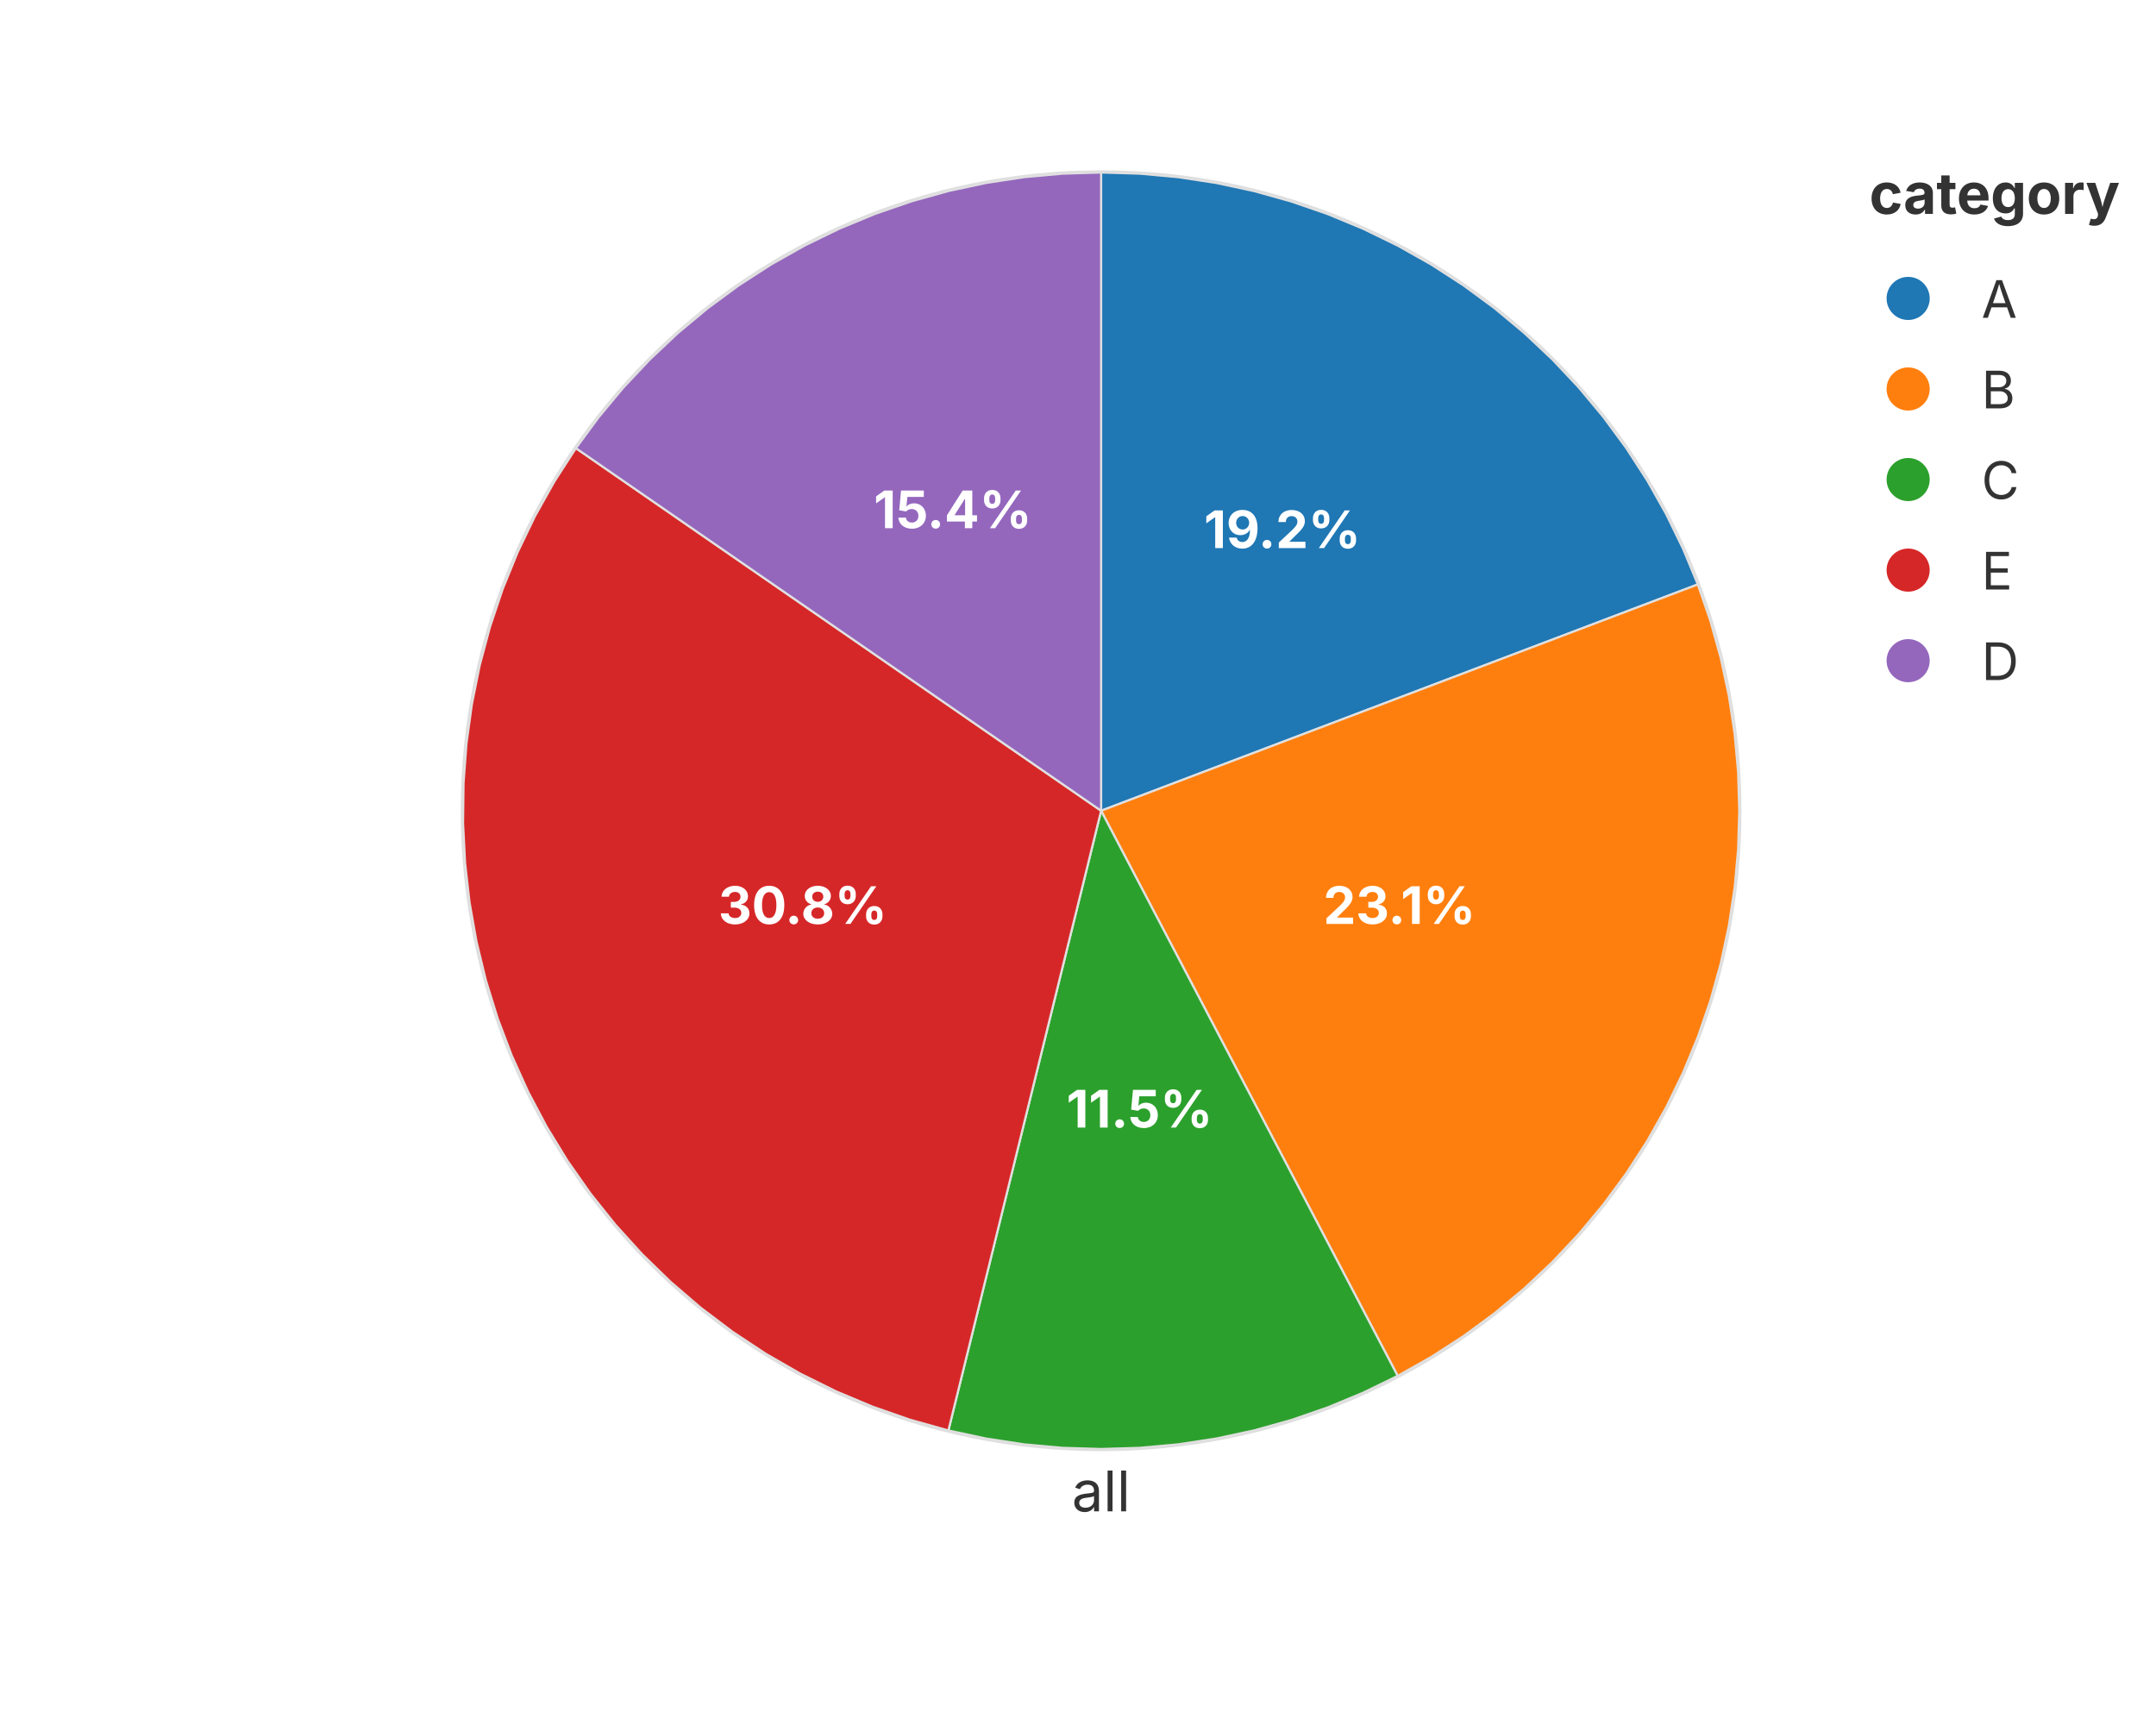
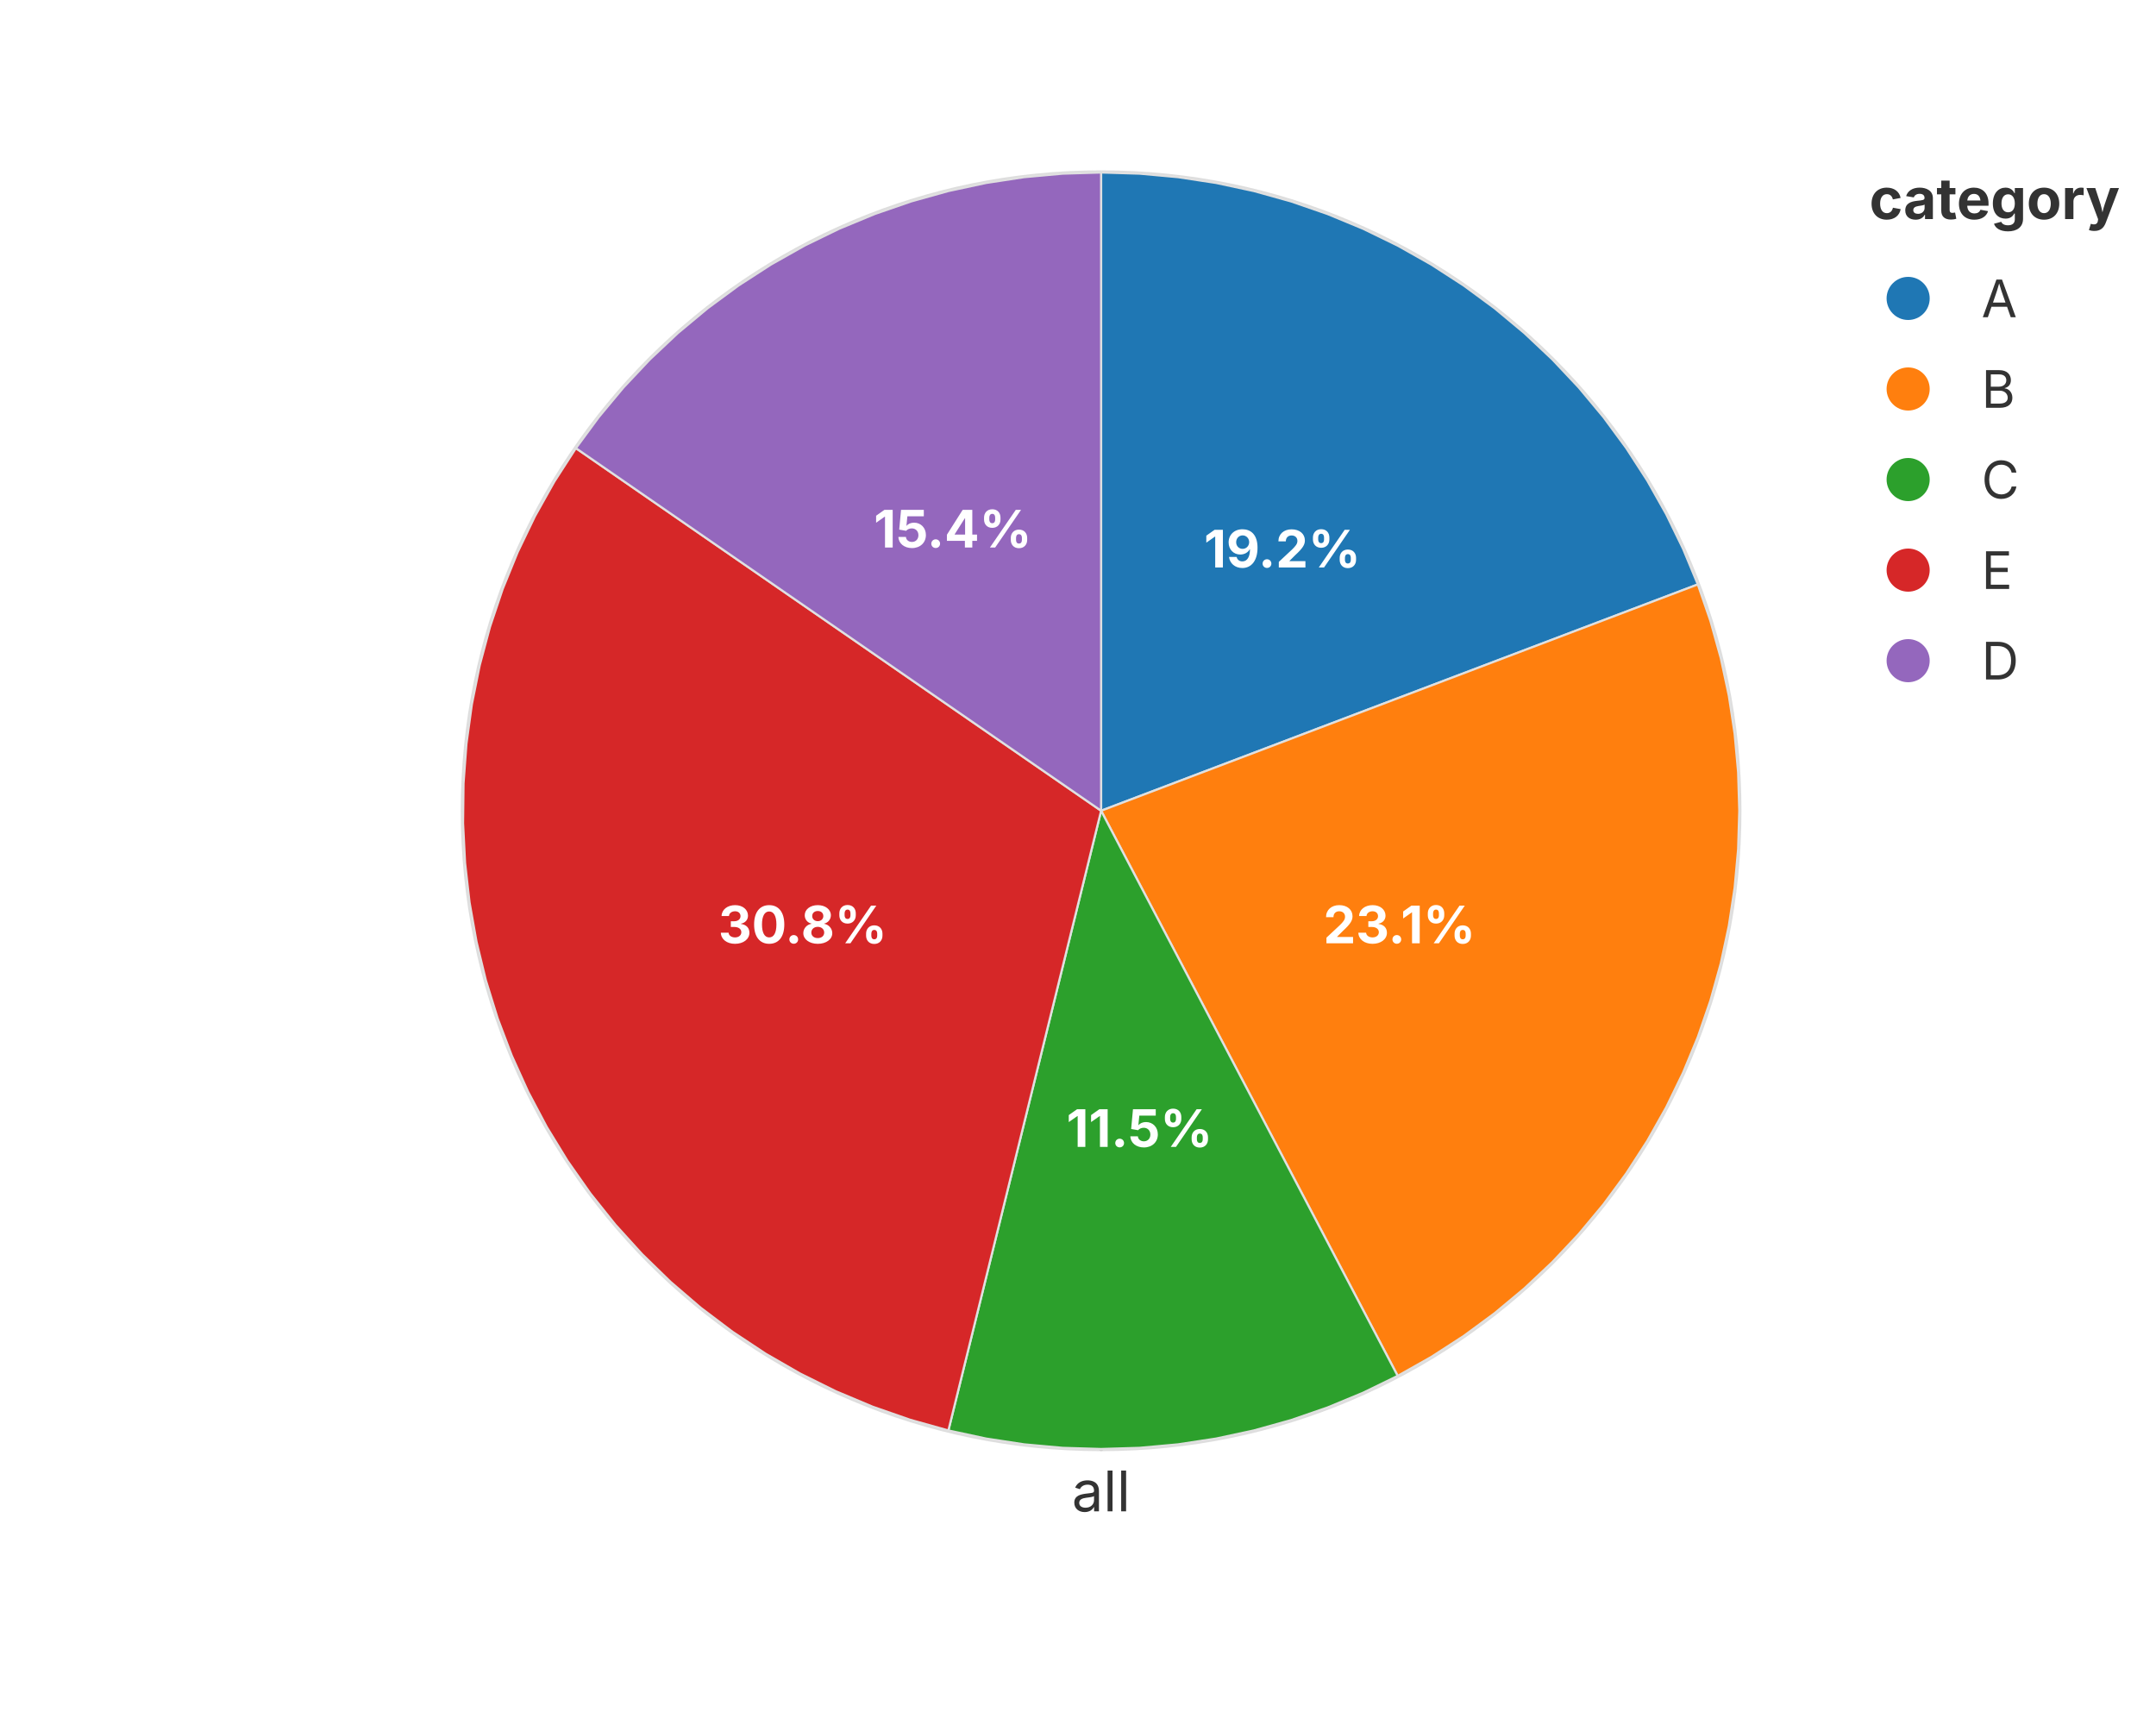
<svg xmlns="http://www.w3.org/2000/svg" width="500" height="400" viewBox="0 0 500 400">
-   <rect width="100%" height="100%" fill="rgba(255,255,255,1.000)" />
-   <circle cx="255.36" cy="188.00" r="148.00" fill="none" stroke="rgba(189,189,189,1.000)" stroke-width="1.00" opacity="0.5" />
-   <line x1="255.36" y1="188.00" x2="255.36" y2="336.00" stroke="rgba(189,189,189,1.000)" stroke-width="1.00" opacity="0.5" />
-   <text x="255.36" y="341.00" font-size="13" font-family="Inter, -apple-system, BlinkMacSystemFont, 'Segoe UI', Roboto, Helvetica, Arial, 'PingFang SC', 'Microsoft YaHei', Ubuntu, Cantarell, 'Noto Sans', sans-serif" fill="rgba(51,51,51,1.000)" text-anchor="middle" dominant-baseline="hanging">all</text>
-   <defs>
-     <clipPath id="plot-clip-area">
-       <rect x="92.200" y="40.000" width="326.320" height="296.000" />
-     </clipPath>
-   </defs>
-   <polygon points="255.360,188.000 255.360,40.000 264.296,40.270 273.199,41.079 282.038,42.424 290.779,44.301 299.390,46.701 307.842,49.618 316.101,53.039 324.139,56.953 331.926,61.344 339.434,66.198 346.634,71.497 353.502,77.220 360.012,83.348 366.140,89.858 371.863,96.726 377.162,103.926 382.016,111.434 386.408,119.221 390.321,127.259 393.742,135.518 255.360,188.000 255.360,188.000 255.360,188.000 255.360,188.000 255.360,188.000 255.360,188.000 255.360,188.000 255.360,188.000 255.360,188.000 255.360,188.000 255.360,188.000 255.360,188.000 255.360,188.000 255.360,188.000 255.360,188.000 255.360,188.000 255.360,188.000 255.360,188.000 255.360,188.000 255.360,188.000" fill="rgba(31,119,180,1.000)" stroke="rgba(224,224,224,1.000)" stroke-width="0.500" fill-opacity="1.000" stroke-opacity="1.000" clip-path="url(#plot-clip-area)" />
-   <text x="297.397" y="127.099" font-size="12.0" font-family="Inter, -apple-system, BlinkMacSystemFont, 'Segoe UI', Roboto, Helvetica, Arial, 'PingFang SC', 'Microsoft YaHei', Ubuntu, Cantarell, 'Noto Sans', sans-serif" fill="rgba(255,255,255,1.000)" fill-opacity="1.000" text-anchor="middle" font-weight="bold">19.2%</text>
-   <polygon points="255.360,188.000 393.742,135.518 396.659,143.970 399.059,152.581 400.936,161.322 402.281,170.161 403.090,179.064 403.360,188.000 403.090,196.936 402.281,205.839 400.936,214.678 399.059,223.419 396.659,232.030 393.742,240.482 390.321,248.741 386.408,256.779 382.016,264.566 377.162,272.074 371.863,279.274 366.140,286.142 360.012,292.652 353.502,298.780 346.634,304.503 339.434,309.802 331.926,314.656 324.139,319.047 255.360,188.000 255.360,188.000 255.360,188.000 255.360,188.000 255.360,188.000 255.360,188.000 255.360,188.000 255.360,188.000 255.360,188.000 255.360,188.000 255.360,188.000 255.360,188.000 255.360,188.000 255.360,188.000 255.360,188.000 255.360,188.000 255.360,188.000 255.360,188.000 255.360,188.000 255.360,188.000 255.360,188.000 255.360,188.000 255.360,188.000 255.360,188.000" fill="rgba(255,127,14,1.000)" stroke="rgba(224,224,224,1.000)" stroke-width="0.500" fill-opacity="1.000" stroke-opacity="1.000" clip-path="url(#plot-clip-area)" />
-   <text x="324.551" y="214.241" font-size="12.0" font-family="Inter, -apple-system, BlinkMacSystemFont, 'Segoe UI', Roboto, Helvetica, Arial, 'PingFang SC', 'Microsoft YaHei', Ubuntu, Cantarell, 'Noto Sans', sans-serif" fill="rgba(255,255,255,1.000)" fill-opacity="1.000" text-anchor="middle" font-weight="bold">23.1%</text>
-   <polygon points="255.360,188.000 324.139,319.047 316.101,322.961 307.842,326.382 299.390,329.299 290.779,331.699 282.038,333.576 273.199,334.921 264.296,335.730 255.360,336.000 246.424,335.730 237.521,334.921 228.682,333.576 219.941,331.699 255.360,188.000 255.360,188.000 255.360,188.000 255.360,188.000 255.360,188.000 255.360,188.000 255.360,188.000 255.360,188.000 255.360,188.000 255.360,188.000 255.360,188.000 255.360,188.000" fill="rgba(44,160,44,1.000)" stroke="rgba(224,224,224,1.000)" stroke-width="0.500" fill-opacity="1.000" stroke-opacity="1.000" clip-path="url(#plot-clip-area)" />
-   <text x="264.280" y="261.460" font-size="12.0" font-family="Inter, -apple-system, BlinkMacSystemFont, 'Segoe UI', Roboto, Helvetica, Arial, 'PingFang SC', 'Microsoft YaHei', Ubuntu, Cantarell, 'Noto Sans', sans-serif" fill="rgba(255,255,255,1.000)" fill-opacity="1.000" text-anchor="middle" font-weight="bold">11.5%</text>
-   <polygon points="255.360,188.000 219.941,331.699 211.054,329.213 202.339,326.177 193.831,322.604 185.561,318.507 177.563,313.904 169.868,308.810 162.505,303.247 155.503,297.236 148.889,290.800 142.689,283.965 136.927,276.756 131.626,269.202 126.805,261.333 122.485,253.178 118.681,244.770 115.409,236.142 112.680,227.326 110.507,218.357 108.896,209.270 107.856,200.101 107.388,190.884 107.496,181.656 108.179,172.453 109.434,163.311 111.256,154.264 113.639,145.348 116.573,136.599 120.046,128.049 124.045,119.732 128.555,111.681 133.558,103.926 255.360,188.000 255.360,188.000 255.360,188.000 255.360,188.000 255.360,188.000 255.360,188.000 255.360,188.000 255.360,188.000 255.360,188.000 255.360,188.000 255.360,188.000 255.360,188.000 255.360,188.000 255.360,188.000 255.360,188.000 255.360,188.000 255.360,188.000 255.360,188.000 255.360,188.000 255.360,188.000 255.360,188.000 255.360,188.000 255.360,188.000 255.360,188.000 255.360,188.000 255.360,188.000 255.360,188.000 255.360,188.000 255.360,188.000 255.360,188.000 255.360,188.000" fill="rgba(214,39,40,1.000)" stroke="rgba(224,224,224,1.000)" stroke-width="0.500" fill-opacity="1.000" stroke-opacity="1.000" clip-path="url(#plot-clip-area)" />
-   <text x="186.169" y="214.241" font-size="12.0" font-family="Inter, -apple-system, BlinkMacSystemFont, 'Segoe UI', Roboto, Helvetica, Arial, 'PingFang SC', 'Microsoft YaHei', Ubuntu, Cantarell, 'Noto Sans', sans-serif" fill="rgba(255,255,255,1.000)" fill-opacity="1.000" text-anchor="middle" font-weight="bold">30.8%</text>
-   <polygon points="255.360,188.000 133.558,103.926 138.857,96.726 144.580,89.858 150.708,83.348 157.218,77.220 164.086,71.497 171.286,66.198 178.794,61.344 186.581,56.953 194.619,53.039 202.878,49.618 211.330,46.701 219.941,44.301 228.682,42.424 237.521,41.079 246.424,40.270 255.360,40.000 255.360,188.000 255.360,188.000 255.360,188.000 255.360,188.000 255.360,188.000 255.360,188.000 255.360,188.000 255.360,188.000 255.360,188.000 255.360,188.000 255.360,188.000 255.360,188.000 255.360,188.000 255.360,188.000 255.360,188.000 255.360,188.000" fill="rgba(148,103,189,1.000)" stroke="rgba(224,224,224,1.000)" stroke-width="0.500" fill-opacity="1.000" stroke-opacity="1.000" clip-path="url(#plot-clip-area)" />
-   <text x="220.970" y="122.476" font-size="12.0" font-family="Inter, -apple-system, BlinkMacSystemFont, 'Segoe UI', Roboto, Helvetica, Arial, 'PingFang SC', 'Microsoft YaHei', Ubuntu, Cantarell, 'Noto Sans', sans-serif" fill="rgba(255,255,255,1.000)" fill-opacity="1.000" text-anchor="middle" font-weight="bold">15.4%</text>
-   <text x="433.520" y="49.600" font-size="13.2" font-family="Inter, -apple-system, BlinkMacSystemFont, 'Segoe UI', Roboto, Helvetica, Arial, 'PingFang SC', 'Microsoft YaHei', Ubuntu, Cantarell, 'Noto Sans', sans-serif" fill="rgba(51,51,51,1.000)" fill-opacity="1.000" text-anchor="start" font-weight="bold">category</text>
+   <rect x="0.000" y="0.000" width="500.000" height="400.000" fill="rgba(255,255,255,1.000)" stroke="none" stroke-width="0.000" fill-opacity="1.000" stroke-opacity="1.000" />
+   <circle cx="255.360" cy="188.000" r="148.000" fill="none" stroke="rgba(189,189,189,1.000)" stroke-width="1.000" fill-opacity="0.500" stroke-opacity="0.500" />
+   <path d="M 255.360 188.000 L 255.360 336.000" stroke="rgba(189,189,189,1.000)" stroke-width="1.000" stroke-opacity="0.500" fill="none" stroke-linejoin="round" stroke-linecap="round" />
+   <text x="255.360" y="341.000" font-size="13.0" font-family="Inter, -apple-system, BlinkMacSystemFont, 'Segoe UI', Roboto, Helvetica, Arial, 'PingFang SC', 'Microsoft YaHei', Ubuntu, Cantarell, 'Noto Sans', sans-serif" fill="rgba(51,51,51,1.000)" fill-opacity="1.000" text-anchor="middle" font-weight="normal" dominant-baseline="hanging" transform="rotate(0 255.360 341.000)">all</text>
+   <polygon points="255.360,188.000 255.360,40.000 264.296,40.270 273.199,41.079 282.038,42.424 290.779,44.301 299.390,46.701 307.842,49.618 316.101,53.039 324.139,56.953 331.926,61.344 339.434,66.198 346.634,71.497 353.502,77.220 360.012,83.348 366.140,89.858 371.863,96.726 377.162,103.926 382.016,111.434 386.408,119.221 390.321,127.259 393.742,135.518 255.360,188.000 255.360,188.000 255.360,188.000 255.360,188.000 255.360,188.000 255.360,188.000 255.360,188.000 255.360,188.000 255.360,188.000 255.360,188.000 255.360,188.000 255.360,188.000 255.360,188.000 255.360,188.000 255.360,188.000 255.360,188.000 255.360,188.000 255.360,188.000 255.360,188.000 255.360,188.000" fill="rgba(31,119,180,1.000)" stroke="rgba(224,224,224,1.000)" stroke-width="0.500" fill-opacity="1.000" stroke-opacity="1.000" />
+   <text x="297.397" y="127.099" font-size="12.0" font-family="Inter, -apple-system, BlinkMacSystemFont, 'Segoe UI', Roboto, Helvetica, Arial, 'PingFang SC', 'Microsoft YaHei', Ubuntu, Cantarell, 'Noto Sans', sans-serif" fill="rgba(255,255,255,1.000)" fill-opacity="1.000" text-anchor="middle" font-weight="bold" dominant-baseline="middle" transform="rotate(0 297.397 127.099)">19.2%</text>
+   <polygon points="255.360,188.000 393.742,135.518 396.659,143.970 399.059,152.581 400.936,161.322 402.281,170.161 403.090,179.064 403.360,188.000 403.090,196.936 402.281,205.839 400.936,214.678 399.059,223.419 396.659,232.030 393.742,240.482 390.321,248.741 386.408,256.779 382.016,264.566 377.162,272.074 371.863,279.274 366.140,286.142 360.012,292.652 353.502,298.780 346.634,304.503 339.434,309.802 331.926,314.656 324.139,319.047 255.360,188.000 255.360,188.000 255.360,188.000 255.360,188.000 255.360,188.000 255.360,188.000 255.360,188.000 255.360,188.000 255.360,188.000 255.360,188.000 255.360,188.000 255.360,188.000 255.360,188.000 255.360,188.000 255.360,188.000 255.360,188.000 255.360,188.000 255.360,188.000 255.360,188.000 255.360,188.000 255.360,188.000 255.360,188.000 255.360,188.000 255.360,188.000" fill="rgba(255,127,14,1.000)" stroke="rgba(224,224,224,1.000)" stroke-width="0.500" fill-opacity="1.000" stroke-opacity="1.000" />
+   <text x="324.551" y="214.241" font-size="12.0" font-family="Inter, -apple-system, BlinkMacSystemFont, 'Segoe UI', Roboto, Helvetica, Arial, 'PingFang SC', 'Microsoft YaHei', Ubuntu, Cantarell, 'Noto Sans', sans-serif" fill="rgba(255,255,255,1.000)" fill-opacity="1.000" text-anchor="middle" font-weight="bold" dominant-baseline="middle" transform="rotate(0 324.551 214.241)">23.1%</text>
+   <polygon points="255.360,188.000 324.139,319.047 316.101,322.961 307.842,326.382 299.390,329.299 290.779,331.699 282.038,333.576 273.199,334.921 264.296,335.730 255.360,336.000 246.424,335.730 237.521,334.921 228.682,333.576 219.941,331.699 255.360,188.000 255.360,188.000 255.360,188.000 255.360,188.000 255.360,188.000 255.360,188.000 255.360,188.000 255.360,188.000 255.360,188.000 255.360,188.000 255.360,188.000 255.360,188.000" fill="rgba(44,160,44,1.000)" stroke="rgba(224,224,224,1.000)" stroke-width="0.500" fill-opacity="1.000" stroke-opacity="1.000" />
+   <text x="264.280" y="261.460" font-size="12.0" font-family="Inter, -apple-system, BlinkMacSystemFont, 'Segoe UI', Roboto, Helvetica, Arial, 'PingFang SC', 'Microsoft YaHei', Ubuntu, Cantarell, 'Noto Sans', sans-serif" fill="rgba(255,255,255,1.000)" fill-opacity="1.000" text-anchor="middle" font-weight="bold" dominant-baseline="middle" transform="rotate(0 264.280 261.460)">11.5%</text>
+   <polygon points="255.360,188.000 219.941,331.699 211.054,329.213 202.339,326.177 193.831,322.604 185.561,318.507 177.563,313.904 169.868,308.810 162.505,303.247 155.503,297.236 148.889,290.800 142.689,283.965 136.927,276.756 131.626,269.202 126.805,261.333 122.485,253.178 118.681,244.770 115.409,236.142 112.680,227.326 110.507,218.357 108.896,209.270 107.856,200.101 107.388,190.884 107.496,181.656 108.179,172.453 109.434,163.311 111.256,154.264 113.639,145.348 116.573,136.599 120.046,128.049 124.045,119.732 128.555,111.681 133.558,103.926 255.360,188.000 255.360,188.000 255.360,188.000 255.360,188.000 255.360,188.000 255.360,188.000 255.360,188.000 255.360,188.000 255.360,188.000 255.360,188.000 255.360,188.000 255.360,188.000 255.360,188.000 255.360,188.000 255.360,188.000 255.360,188.000 255.360,188.000 255.360,188.000 255.360,188.000 255.360,188.000 255.360,188.000 255.360,188.000 255.360,188.000 255.360,188.000 255.360,188.000 255.360,188.000 255.360,188.000 255.360,188.000 255.360,188.000 255.360,188.000 255.360,188.000" fill="rgba(214,39,40,1.000)" stroke="rgba(224,224,224,1.000)" stroke-width="0.500" fill-opacity="1.000" stroke-opacity="1.000" />
+   <text x="186.169" y="214.241" font-size="12.0" font-family="Inter, -apple-system, BlinkMacSystemFont, 'Segoe UI', Roboto, Helvetica, Arial, 'PingFang SC', 'Microsoft YaHei', Ubuntu, Cantarell, 'Noto Sans', sans-serif" fill="rgba(255,255,255,1.000)" fill-opacity="1.000" text-anchor="middle" font-weight="bold" dominant-baseline="middle" transform="rotate(0 186.169 214.241)">30.8%</text>
+   <polygon points="255.360,188.000 133.558,103.926 138.857,96.726 144.580,89.858 150.708,83.348 157.218,77.220 164.086,71.497 171.286,66.198 178.794,61.344 186.581,56.953 194.619,53.039 202.878,49.618 211.330,46.701 219.941,44.301 228.682,42.424 237.521,41.079 246.424,40.270 255.360,40.000 255.360,188.000 255.360,188.000 255.360,188.000 255.360,188.000 255.360,188.000 255.360,188.000 255.360,188.000 255.360,188.000 255.360,188.000 255.360,188.000 255.360,188.000 255.360,188.000 255.360,188.000 255.360,188.000 255.360,188.000 255.360,188.000" fill="rgba(148,103,189,1.000)" stroke="rgba(224,224,224,1.000)" stroke-width="0.500" fill-opacity="1.000" stroke-opacity="1.000" />
+   <text x="220.970" y="122.476" font-size="12.0" font-family="Inter, -apple-system, BlinkMacSystemFont, 'Segoe UI', Roboto, Helvetica, Arial, 'PingFang SC', 'Microsoft YaHei', Ubuntu, Cantarell, 'Noto Sans', sans-serif" fill="rgba(255,255,255,1.000)" fill-opacity="1.000" text-anchor="middle" font-weight="bold" dominant-baseline="middle" transform="rotate(0 220.970 122.476)">15.4%</text>
+   <text x="433.520" y="46.000" font-size="13.2" font-family="Inter, -apple-system, BlinkMacSystemFont, 'Segoe UI', Roboto, Helvetica, Arial, 'PingFang SC', 'Microsoft YaHei', Ubuntu, Cantarell, 'Noto Sans', sans-serif" fill="rgba(51,51,51,1.000)" fill-opacity="1.000" text-anchor="start" font-weight="bold" dominant-baseline="central" transform="rotate(0 433.520 46.000)">category</text>
  <circle cx="442.520" cy="69.200" r="5.000" fill="rgba(31,119,180,1.000)" stroke="none" stroke-width="0.000" fill-opacity="1.000" stroke-opacity="1.000" />
-   <text x="459.520" y="73.700" font-size="12.0" font-family="Inter, -apple-system, BlinkMacSystemFont, 'Segoe UI', Roboto, Helvetica, Arial, 'PingFang SC', 'Microsoft YaHei', Ubuntu, Cantarell, 'Noto Sans', sans-serif" fill="rgba(51,51,51,1.000)" fill-opacity="1.000" text-anchor="start" font-weight="normal">A</text>
+   <text x="459.520" y="69.200" font-size="12.0" font-family="Inter, -apple-system, BlinkMacSystemFont, 'Segoe UI', Roboto, Helvetica, Arial, 'PingFang SC', 'Microsoft YaHei', Ubuntu, Cantarell, 'Noto Sans', sans-serif" fill="rgba(51,51,51,1.000)" fill-opacity="1.000" text-anchor="start" font-weight="normal" dominant-baseline="central" transform="rotate(0 459.520 69.200)">A</text>
  <circle cx="442.520" cy="90.200" r="5.000" fill="rgba(255,127,14,1.000)" stroke="none" stroke-width="0.000" fill-opacity="1.000" stroke-opacity="1.000" />
-   <text x="459.520" y="94.700" font-size="12.0" font-family="Inter, -apple-system, BlinkMacSystemFont, 'Segoe UI', Roboto, Helvetica, Arial, 'PingFang SC', 'Microsoft YaHei', Ubuntu, Cantarell, 'Noto Sans', sans-serif" fill="rgba(51,51,51,1.000)" fill-opacity="1.000" text-anchor="start" font-weight="normal">B</text>
+   <text x="459.520" y="90.200" font-size="12.0" font-family="Inter, -apple-system, BlinkMacSystemFont, 'Segoe UI', Roboto, Helvetica, Arial, 'PingFang SC', 'Microsoft YaHei', Ubuntu, Cantarell, 'Noto Sans', sans-serif" fill="rgba(51,51,51,1.000)" fill-opacity="1.000" text-anchor="start" font-weight="normal" dominant-baseline="central" transform="rotate(0 459.520 90.200)">B</text>
  <circle cx="442.520" cy="111.200" r="5.000" fill="rgba(44,160,44,1.000)" stroke="none" stroke-width="0.000" fill-opacity="1.000" stroke-opacity="1.000" />
-   <text x="459.520" y="115.700" font-size="12.0" font-family="Inter, -apple-system, BlinkMacSystemFont, 'Segoe UI', Roboto, Helvetica, Arial, 'PingFang SC', 'Microsoft YaHei', Ubuntu, Cantarell, 'Noto Sans', sans-serif" fill="rgba(51,51,51,1.000)" fill-opacity="1.000" text-anchor="start" font-weight="normal">C</text>
+   <text x="459.520" y="111.200" font-size="12.0" font-family="Inter, -apple-system, BlinkMacSystemFont, 'Segoe UI', Roboto, Helvetica, Arial, 'PingFang SC', 'Microsoft YaHei', Ubuntu, Cantarell, 'Noto Sans', sans-serif" fill="rgba(51,51,51,1.000)" fill-opacity="1.000" text-anchor="start" font-weight="normal" dominant-baseline="central" transform="rotate(0 459.520 111.200)">C</text>
  <circle cx="442.520" cy="132.200" r="5.000" fill="rgba(214,39,40,1.000)" stroke="none" stroke-width="0.000" fill-opacity="1.000" stroke-opacity="1.000" />
-   <text x="459.520" y="136.700" font-size="12.0" font-family="Inter, -apple-system, BlinkMacSystemFont, 'Segoe UI', Roboto, Helvetica, Arial, 'PingFang SC', 'Microsoft YaHei', Ubuntu, Cantarell, 'Noto Sans', sans-serif" fill="rgba(51,51,51,1.000)" fill-opacity="1.000" text-anchor="start" font-weight="normal">E</text>
+   <text x="459.520" y="132.200" font-size="12.0" font-family="Inter, -apple-system, BlinkMacSystemFont, 'Segoe UI', Roboto, Helvetica, Arial, 'PingFang SC', 'Microsoft YaHei', Ubuntu, Cantarell, 'Noto Sans', sans-serif" fill="rgba(51,51,51,1.000)" fill-opacity="1.000" text-anchor="start" font-weight="normal" dominant-baseline="central" transform="rotate(0 459.520 132.200)">E</text>
  <circle cx="442.520" cy="153.200" r="5.000" fill="rgba(148,103,189,1.000)" stroke="none" stroke-width="0.000" fill-opacity="1.000" stroke-opacity="1.000" />
-   <text x="459.520" y="157.700" font-size="12.0" font-family="Inter, -apple-system, BlinkMacSystemFont, 'Segoe UI', Roboto, Helvetica, Arial, 'PingFang SC', 'Microsoft YaHei', Ubuntu, Cantarell, 'Noto Sans', sans-serif" fill="rgba(51,51,51,1.000)" fill-opacity="1.000" text-anchor="start" font-weight="normal">D</text>
+   <text x="459.520" y="153.200" font-size="12.0" font-family="Inter, -apple-system, BlinkMacSystemFont, 'Segoe UI', Roboto, Helvetica, Arial, 'PingFang SC', 'Microsoft YaHei', Ubuntu, Cantarell, 'Noto Sans', sans-serif" fill="rgba(51,51,51,1.000)" fill-opacity="1.000" text-anchor="start" font-weight="normal" dominant-baseline="central" transform="rotate(0 459.520 153.200)">D</text>
</svg>
